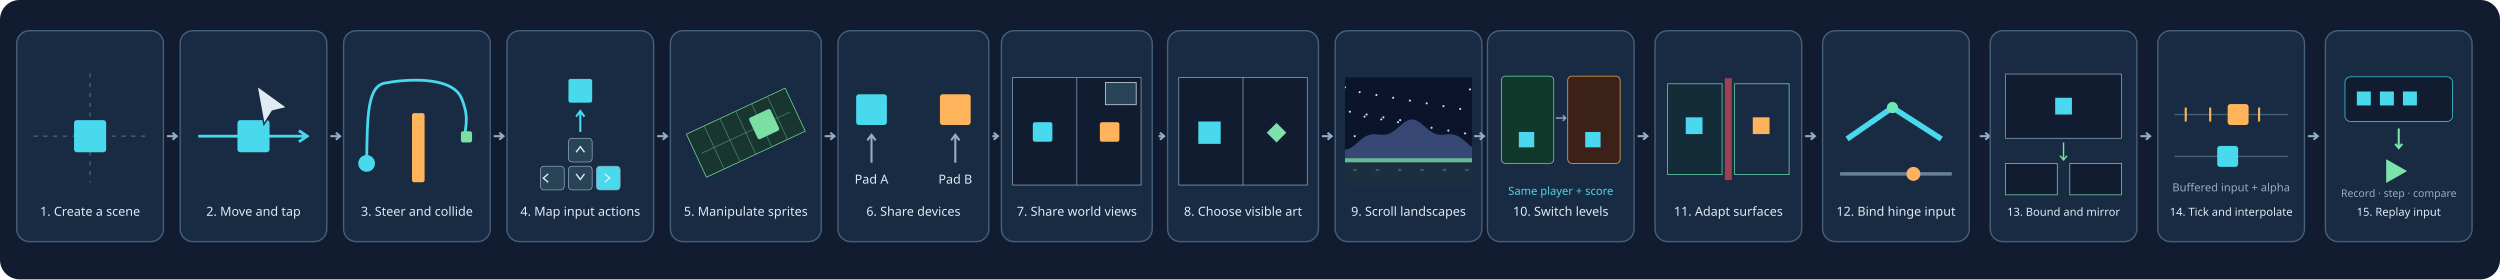
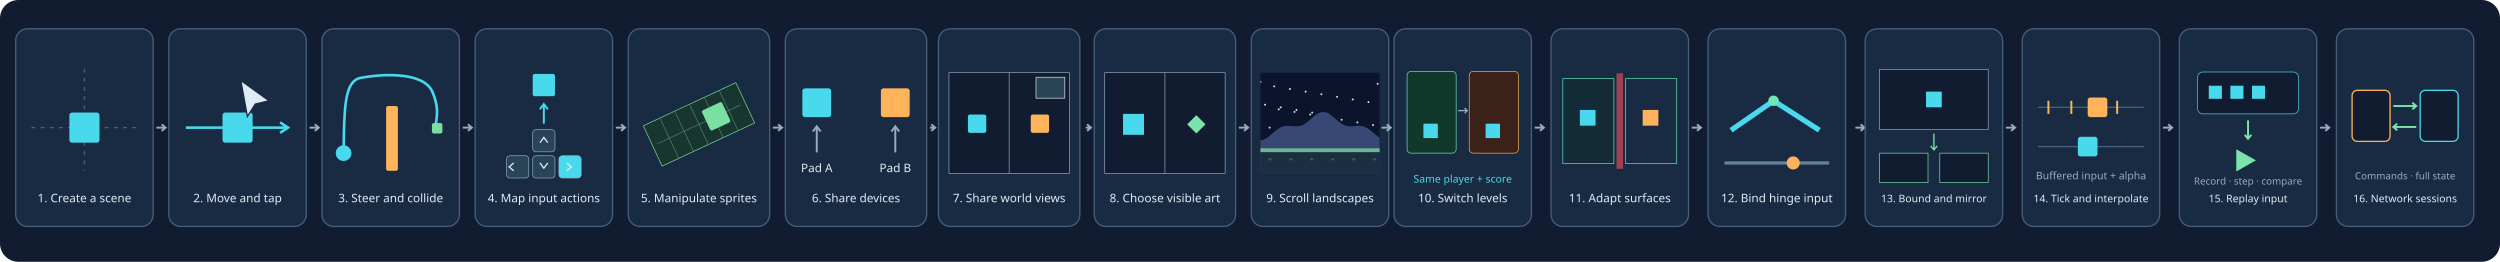
- <svg xmlns="http://www.w3.org/2000/svg" width="3580" height="400" viewBox="0 0 3580 400" role="img" aria-labelledby="title desc">
-   <rect width="3580" height="400" rx="28" fill="#111c30" />
+ <svg xmlns="http://www.w3.org/2000/svg" width="3820" height="400" viewBox="0 0 3820 400" role="img" aria-labelledby="title desc">
+   <rect width="3820" height="400" rx="28" fill="#111c30" />
  <g fill="#182b43" stroke="#45607a" stroke-width="2">
    <rect x="24" y="44" width="210" height="302" rx="18" />
    <rect x="258" y="44" width="210" height="302" rx="18" />
    <rect x="492" y="44" width="210" height="302" rx="18" />
    <rect x="726" y="44" width="210" height="302" rx="18" />
  </g>
  <path d="M239 195h14m-6-5 6 5-6 5M473 195h14m-6-5 6 5-6 5M707 195h14m-6-5 6 5-6 5" fill="none" stroke="#93adc5" stroke-width="3" />
  <path d="M48 195H210M129 105V261" stroke="#45607a" stroke-width="2" stroke-dasharray="6 8" />
  <rect x="106" y="172" width="46" height="46" rx="4" fill="#48d9ec" />
  <path d="M284 195H440m-12-8 12 8-12 8" fill="none" stroke="#48d9ec" stroke-width="4" />
  <rect x="340" y="172" width="46" height="46" rx="4" fill="#48d9ec" />
  <path d="M368 123l10 55 12-19 21-5z" fill="#e0ebf4" stroke="#182b43" stroke-width="2" />
  <rect x="590" y="162" width="18" height="99" rx="3" fill="#ffb45b" />
  <path d="M525 234C526 165 526 124 551 119S647 107 661 141 662 186 668 196" fill="none" stroke="#48d9ec" stroke-width="4" />
  <circle cx="525" cy="234" r="12" fill="#48d9ec" />
  <rect x="660" y="188" width="16" height="16" rx="3" fill="#7bdfa2" />
  <g fill="#284456" stroke="#93adc5">
    <rect x="814" y="198" width="34" height="34" rx="5" />
    <rect x="774" y="238" width="34" height="34" rx="5" />
    <rect x="814" y="238" width="34" height="34" rx="5" />
    <rect x="854" y="238" width="34" height="34" rx="5" fill="#48d9ec" />
  </g>
  <path d="m825 218 6-8 6 8m-52 31-7 6 7 6m40-12 6 8 6-8m29 0 7 6-7 6" fill="none" stroke="#e0ebf4" stroke-width="2" />
  <rect x="814" y="113" width="34" height="34" rx="3" fill="#48d9ec" />
  <path d="M831 189v-30m-6 8 6-8 6 8" fill="none" stroke="#48d9ec" stroke-width="3" />
  <g font-family="system-ui, sans-serif" fill="#e0ebf4" font-size="18" text-anchor="middle">
    <text x="129" y="309">1. Create a scene</text>
    <text x="363" y="309">2. Move and tap</text>
    <text x="597" y="309">3. Steer and collide</text>
    <text x="831" y="309">4. Map input actions</text>
  </g>
  <rect x="960" y="44" width="216" height="302" rx="18" fill="#182b43" stroke="#45607a" stroke-width="2" />
  <path d="M941 195h14m-6-5 6 5-6 5" fill="none" stroke="#93adc5" stroke-width="3" />
  <g transform="translate(1068 190) rotate(-25)">
    <rect x="-78" y="-34" width="156" height="68" fill="#18352f" stroke="#7bdfa2" />
    <path d="M-50-34v68m25-68v68m25-68v68m25-68v68m25-68v68M-70 0H70" stroke="#4a8970" />
    <rect x="12" y="-17" width="34" height="34" rx="3" fill="#7bdfa2" />
  </g>
  <text x="1068" y="309" font-family="system-ui,sans-serif" fill="#e0ebf4" font-size="18" text-anchor="middle">5. Manipulate sprites</text>
  <rect x="1200" y="44" width="216" height="302" rx="18" fill="#182b43" stroke="#45607a" stroke-width="2" />
  <path d="M1181 195h14m-6-5 6 5-6 5" fill="none" stroke="#93adc5" stroke-width="3" />
  <rect x="1226" y="135" width="44" height="44" rx="4" fill="#48d9ec" />
  <rect x="1346" y="135" width="44" height="44" rx="4" fill="#ffb45b" />
  <path d="M1248 233v-40m-6 8 6-8 6 8M1368 233v-40m-6 8 6-8 6 8" fill="none" stroke="#93adc5" stroke-width="3" />
  <g font-family="system-ui,sans-serif" fill="#e0ebf4" font-size="18" text-anchor="middle">
    <text x="1248" y="263">Pad A</text>
    <text x="1368" y="263">Pad B</text>
    <text x="1308" y="309">6. Share devices</text>
  </g>
  <rect x="1434" y="44" width="216" height="302" rx="18" fill="#182b43" stroke="#45607a" stroke-width="2" />
  <path d="M1421 195h8m-6-5 6 5-6 5" fill="none" stroke="#93adc5" stroke-width="3" />
  <rect x="1450" y="111" width="184" height="154" fill="#111c30" stroke="#93adc5" />
  <path d="M1542 111v154" stroke="#93adc5" />
  <rect x="1479" y="175" width="28" height="28" rx="3" fill="#48d9ec" />
  <rect x="1575" y="175" width="28" height="28" rx="3" fill="#ffb45b" />
  <rect x="1583" y="118" width="44" height="32" fill="#284456" stroke="#e0ebf4" />
  <text x="1542" y="309" font-family="system-ui,sans-serif" fill="#e0ebf4" font-size="18" text-anchor="middle">7. Share world views</text>
  <rect x="1672" y="44" width="216" height="302" rx="18" fill="#182b43" stroke="#45607a" stroke-width="2" />
  <path d="M1659 195h8m-6-5 6 5-6 5" fill="none" stroke="#93adc5" stroke-width="3" />
  <rect x="1688" y="111" width="184" height="154" fill="#111c30" stroke="#93adc5" />
  <path d="M1780 111v154" stroke="#93adc5" />
  <rect x="1716" y="174" width="32" height="32" fill="#48d9ec" />
  <path d="M1828 176l14 14-14 14-14-14z" fill="#7ce3ab" />
  <text x="1780" y="309" font-family="system-ui,sans-serif" fill="#e0ebf4" font-size="18" text-anchor="middle">8. Choose visible art</text>
  <rect x="1912" y="44" width="210" height="302" rx="18" fill="#182b43" stroke="#45607a" stroke-width="2" />
  <path d="M1893 195h14m-6-5 6 5-6 5" fill="none" stroke="#93adc5" stroke-width="3" />
  <g transform="translate(1926 111)">
    <defs>
      <clipPath id="landscape-clip-1">
        <rect width="182" height="154" />
      </clipPath>
    </defs>
    <g clip-path="url(#landscape-clip-1)">
      <rect width="182" height="154" fill="#0c142b" />
      <circle cx="0.0" cy="14.0" r="1.5" fill="#cde1ff" />
      <circle cx="79.0" cy="61.0" r="1.5" fill="#cde1ff" />
      <circle cx="158.0" cy="108.0" r="1.5" fill="#cde1ff" />
      <circle cx="55.0" cy="57.0" r="1.5" fill="#cde1ff" />
      <circle cx="134.0" cy="104.0" r="1.5" fill="#cde1ff" />
      <circle cx="31.0" cy="53.0" r="1.5" fill="#cde1ff" />
      <circle cx="110.0" cy="100.0" r="1.5" fill="#cde1ff" />
      <circle cx="7.0" cy="49.0" r="1.5" fill="#cde1ff" />
      <circle cx="86.0" cy="96.0" r="1.5" fill="#cde1ff" />
      <circle cx="165.0" cy="45.0" r="1.5" fill="#cde1ff" />
      <circle cx="62.0" cy="92.0" r="1.5" fill="#cde1ff" />
      <circle cx="141.0" cy="41.0" r="1.5" fill="#cde1ff" />
      <circle cx="38.0" cy="88.0" r="1.5" fill="#cde1ff" />
      <circle cx="117.0" cy="37.0" r="1.5" fill="#cde1ff" />
      <circle cx="14.0" cy="84.0" r="1.5" fill="#cde1ff" />
      <circle cx="93.0" cy="33.0" r="1.5" fill="#cde1ff" />
      <circle cx="172.0" cy="80.0" r="1.5" fill="#cde1ff" />
      <circle cx="69.0" cy="29.0" r="1.5" fill="#cde1ff" />
      <circle cx="148.0" cy="76.0" r="1.5" fill="#cde1ff" />
      <circle cx="45.0" cy="25.0" r="1.5" fill="#cde1ff" />
      <circle cx="124.0" cy="72.0" r="1.5" fill="#cde1ff" />
      <circle cx="21.0" cy="21.0" r="1.5" fill="#cde1ff" />
      <circle cx="100.0" cy="68.0" r="1.5" fill="#cde1ff" />
      <circle cx="179.0" cy="17.0" r="1.5" fill="#cde1ff" />
      <circle cx="76.0" cy="64.0" r="1.5" fill="#cde1ff" />
      <circle cx="155.0" cy="111.0" r="1.5" fill="#cde1ff" />
      <circle cx="52.0" cy="60.0" r="1.5" fill="#cde1ff" />
      <circle cx="131.0" cy="107.0" r="1.5" fill="#cde1ff" />
      <circle cx="28.0" cy="56.0" r="1.5" fill="#cde1ff" />
      <circle cx="107.0" cy="103.0" r="1.5" fill="#cde1ff" />
      <polygon points="0,154 0.0,103.2 1.8,103.1 3.6,102.7 5.5,102.1 7.3,101.2 9.1,100.2 10.9,99.0 12.7,97.6 14.6,96.2 16.4,94.6 18.2,93.0 20.0,91.5 21.8,89.9 23.7,88.4 25.5,87.0 27.3,85.8 29.1,84.6 30.9,83.7 32.8,82.8 34.6,82.2 36.4,81.7 38.2,81.4 40.0,81.2 41.9,81.2 43.7,81.3 45.5,81.4 47.3,81.6 49.1,81.7 51.0,81.9 52.8,82.0 54.6,82.0 56.4,82.0 58.2,81.8 60.1,81.4 61.9,80.9 63.7,80.2 65.5,79.4 67.3,78.3 69.2,77.2 71.0,75.9 72.8,74.4 74.6,72.9 76.4,71.4 78.3,69.8 80.1,68.2 81.9,66.7 83.7,65.2 85.5,63.9 87.4,62.8 89.2,61.8 91.0,61.0 92.8,60.4 94.6,60.1 96.5,60.1 98.3,60.3 100.1,60.7 101.9,61.4 103.7,62.2 105.6,63.3 107.4,64.6 109.2,66.0 111.0,67.5 112.8,69.0 114.7,70.6 116.5,72.2 118.3,73.7 120.1,75.2 121.9,76.5 123.8,77.8 125.6,78.9 127.4,79.8 129.2,80.6 131.0,81.2 132.9,81.6 134.7,81.9 136.5,82.0 138.3,82.0 140.1,82.0 142.0,81.8 143.8,81.6 145.6,81.5 147.4,81.3 149.2,81.2 151.1,81.2 152.9,81.3 154.7,81.6 156.5,82.0 158.3,82.5 160.2,83.2 162.0,84.1 163.8,85.2 165.6,86.4 167.4,87.7 169.3,89.2 171.1,90.7 172.9,92.3 174.7,93.9 176.5,95.4 178.4,96.9 180.2,98.3 182.0,99.6 182,154" fill="#374874" />
      <rect x="0" y="115.5" width="182" height="38.5" fill="#1c2f40" />
      <rect x="0" y="115.5" width="182" height="6" fill="#6ab899" />
      <path d="M12 132.44h5" stroke="#3e5864" stroke-width="3" />
      <path d="M44 132.44h5" stroke="#3e5864" stroke-width="3" />
      <path d="M76 132.44h5" stroke="#3e5864" stroke-width="3" />
      <path d="M108 132.44h5" stroke="#3e5864" stroke-width="3" />
      <path d="M140 132.44h5" stroke="#3e5864" stroke-width="3" />
      <path d="M172 132.44h5" stroke="#3e5864" stroke-width="3" />
    </g>
  </g>
  <text x="2017" y="309" font-family="system-ui,sans-serif" fill="#e0ebf4" font-size="18" text-anchor="middle">9. Scroll landscapes</text>
  <path d="M2111 195h14m-6-5 6 5-6 5" fill="none" stroke="#93adc5" stroke-width="3" />
  <g transform="translate(2130 44)">
    <rect width="210" height="302" rx="18" fill="#182b43" stroke="#45607a" stroke-width="2" />
    <rect x="20" y="65" width="75" height="125" rx="6" fill="#12382c" stroke="#6ee7b7" />
    <rect x="115" y="65" width="75" height="125" rx="6" fill="#3b2118" stroke="#ffb25e" />
    <path d="M98 125h14m-4-4 4 4-4 4" fill="none" stroke="#93adc5" stroke-width="2" />
    <rect x="45" y="145" width="22" height="22" fill="#49d8ee" />
    <rect x="140" y="145" width="22" height="22" fill="#49d8ee" />
    <text x="105" y="235" font-family="system-ui, sans-serif" font-size="16" text-anchor="middle" fill="#49d8ee">Same player + score</text>
    <text x="105" y="265" font-family="system-ui, sans-serif" font-size="18" text-anchor="middle" fill="#e0ebf4">10. Switch levels</text>
  </g>
  <path d="M2345 195h14m-6-5 6 5-6 5" fill="none" stroke="#93adc5" stroke-width="3" />
  <g transform="translate(2370 44)">
    <rect width="210" height="302" rx="18" fill="#182b43" stroke="#45607a" stroke-width="2" />
    <rect x="18" y="76" width="78" height="130" fill="#132c38" stroke="#6ee7b7" />
    <rect x="114" y="76" width="78" height="130" fill="#182b43" stroke="#6ee7b7" />
    <rect x="100" y="68" width="10" height="146" fill="#9d4153" />
    <rect x="44" y="124" width="24" height="24" fill="#49d8ee" />
    <rect x="140" y="124" width="24" height="24" fill="#ffb25e" />
    <text x="105" y="265" font-family="system-ui, sans-serif" font-size="18" text-anchor="middle" fill="#e0ebf4">11. Adapt surfaces</text>
  </g>
  <path d="M2585 195h14m-6-5 6 5-6 5" fill="none" stroke="#93adc5" stroke-width="3" />
  <g transform="translate(2610 44)">
    <rect width="210" height="302" rx="18" fill="#182b43" stroke="#45607a" stroke-width="2" />
    <path d="M35 155l65-45 70 45" fill="none" stroke="#49d8ee" stroke-width="8" />
    <circle cx="100" cy="110" r="8" fill="#6ee7b7" />
    <path d="M25 205h160" stroke="#66819a" stroke-width="5" />
    <circle cx="130" cy="205" r="10" fill="#ffb25e" />
    <text x="105" y="265" font-family="system-ui, sans-serif" font-size="18" text-anchor="middle" fill="#e0ebf4">12. Bind hinge input</text>
  </g>
  <path d="M2835 195h14m-6-5 6 5-6 5" fill="none" stroke="#93adc5" stroke-width="3" />
  <g transform="translate(2850 44)">
    <rect width="210" height="302" rx="18" fill="#182b43" stroke="#45607a" stroke-width="2" />
    <rect x="22" y="62" width="166" height="92" fill="#111c30" stroke="#93adc5" />
    <rect x="93" y="96" width="24" height="24" fill="#48d9ec" />
    <path d="M105 160v25m-5-6 5 6 5-6" fill="none" stroke="#7ce3ab" stroke-width="2" />
    <rect x="22" y="190" width="74" height="45" fill="#111c30" stroke="#7ce3ab" />
    <rect x="114" y="190" width="74" height="45" fill="#111c30" stroke="#7ce3ab" />
    <text x="105" y="265" font-family="system-ui,sans-serif" font-size="16" text-anchor="middle" fill="#e0ebf4">13. Bound and mirror</text>
  </g>
  <path d="M3065 195h14m-6-5 6 5-6 5" fill="none" stroke="#93adc5" stroke-width="3" />
  <g transform="translate(3090 44)">
    <rect width="210" height="302" rx="18" fill="#182b43" stroke="#45607a" stroke-width="2" />
    <path d="M24 120h162M24 180h162" stroke="#45607a" stroke-width="2" />
    <path d="M40 110v20m35-20v20m35-20v20m35-20v20" stroke="#ffb45b" stroke-width="3" />
    <rect x="100" y="105" width="30" height="30" rx="4" fill="#ffb45b" />
    <rect x="85" y="165" width="30" height="30" rx="4" fill="#48d9ec" />
    <text x="105" y="230" font-family="system-ui,sans-serif" font-size="16" text-anchor="middle" fill="#93adc5">Buffered input + alpha</text>
    <text x="105" y="265" font-family="system-ui,sans-serif" font-size="16" text-anchor="middle" fill="#e0ebf4">14. Tick and interpolate</text>
  </g>
  <path d="M3305 195h14m-6-5 6 5-6 5" fill="none" stroke="#93adc5" stroke-width="3" />
  <g transform="translate(3330 44)">
    <rect width="210" height="302" rx="18" fill="#182b43" stroke="#45607a" stroke-width="2" />
    <rect x="28" y="66" width="154" height="64" rx="8" fill="#111c30" stroke="#48d9ec" />
    <g fill="#48d9ec">
      <rect x="45" y="87" width="20" height="20" />
      <rect x="78" y="87" width="20" height="20" />
      <rect x="111" y="87" width="20" height="20" />
    </g>
    <path d="M105 140v28m-5-6 5 6 5-6" fill="none" stroke="#7ce3ab" stroke-width="3" />
    <path d="M87 184l30 17-30 17z" fill="#7ce3ab" />
    <text x="105" y="238" font-family="system-ui,sans-serif" font-size="15" text-anchor="middle" fill="#93adc5">Record · step · compare</text>
    <text x="105" y="265" font-family="system-ui,sans-serif" font-size="16" text-anchor="middle" fill="#e0ebf4">15. Replay input</text>
  </g>
+   <path d="M3545 195h14m-6-5 6 5-6 5" fill="none" stroke="#93adc5" stroke-width="3" />
+   <g transform="translate(3570 44)">
+     <rect width="210" height="302" rx="18" fill="#182b43" stroke="#45607a" stroke-width="2" />
+     <rect x="24" y="94" width="58" height="78" rx="8" fill="#111c30" stroke="#ffb45b" stroke-width="2" />
+     <rect x="128" y="94" width="58" height="78" rx="8" fill="#111c30" stroke="#48d9ec" stroke-width="2" />
+     <path d="M87 118h35m-6-5 6 5-6 5M122 150H87m6-5-6 5 6 5" fill="none" stroke="#7ce3ab" stroke-width="3" />
+     <text x="105" y="230" font-family="system-ui,sans-serif" font-size="15" text-anchor="middle" fill="#93adc5">Commands · full state</text>
+     <text x="105" y="265" font-family="system-ui,sans-serif" font-size="16" text-anchor="middle" fill="#e0ebf4">16. Network sessions</text>
+   </g>
</svg>
